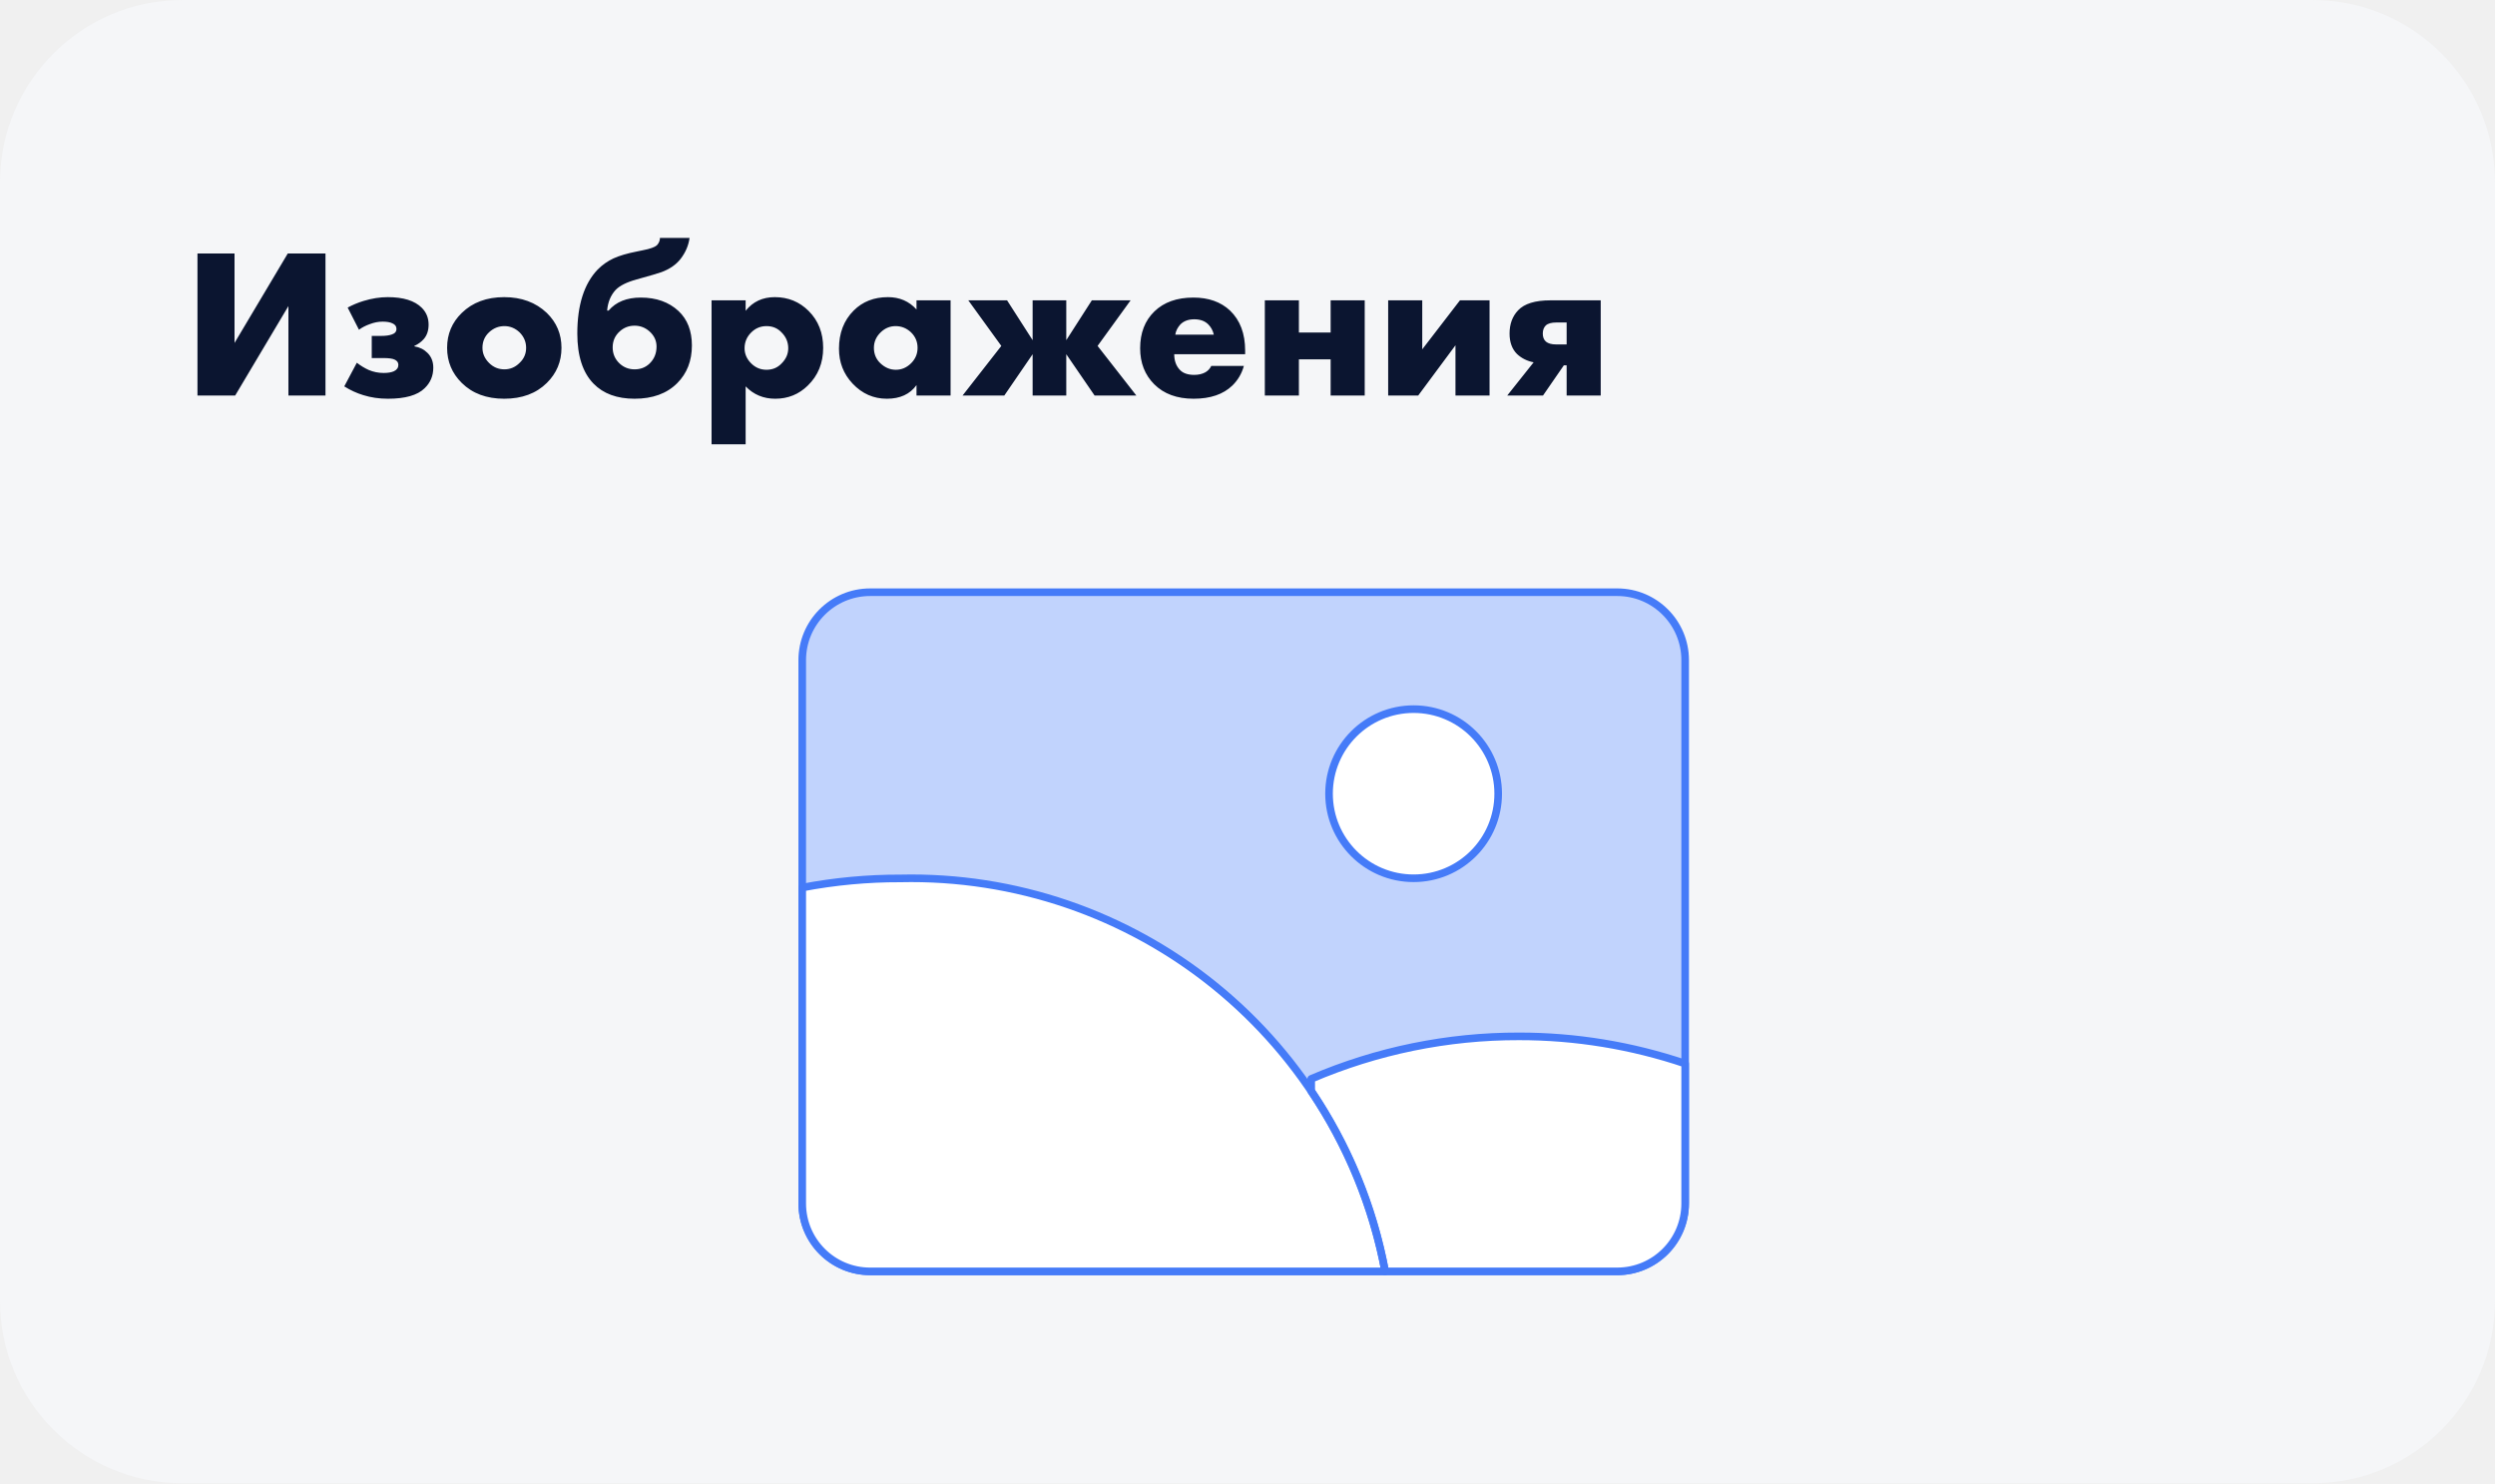
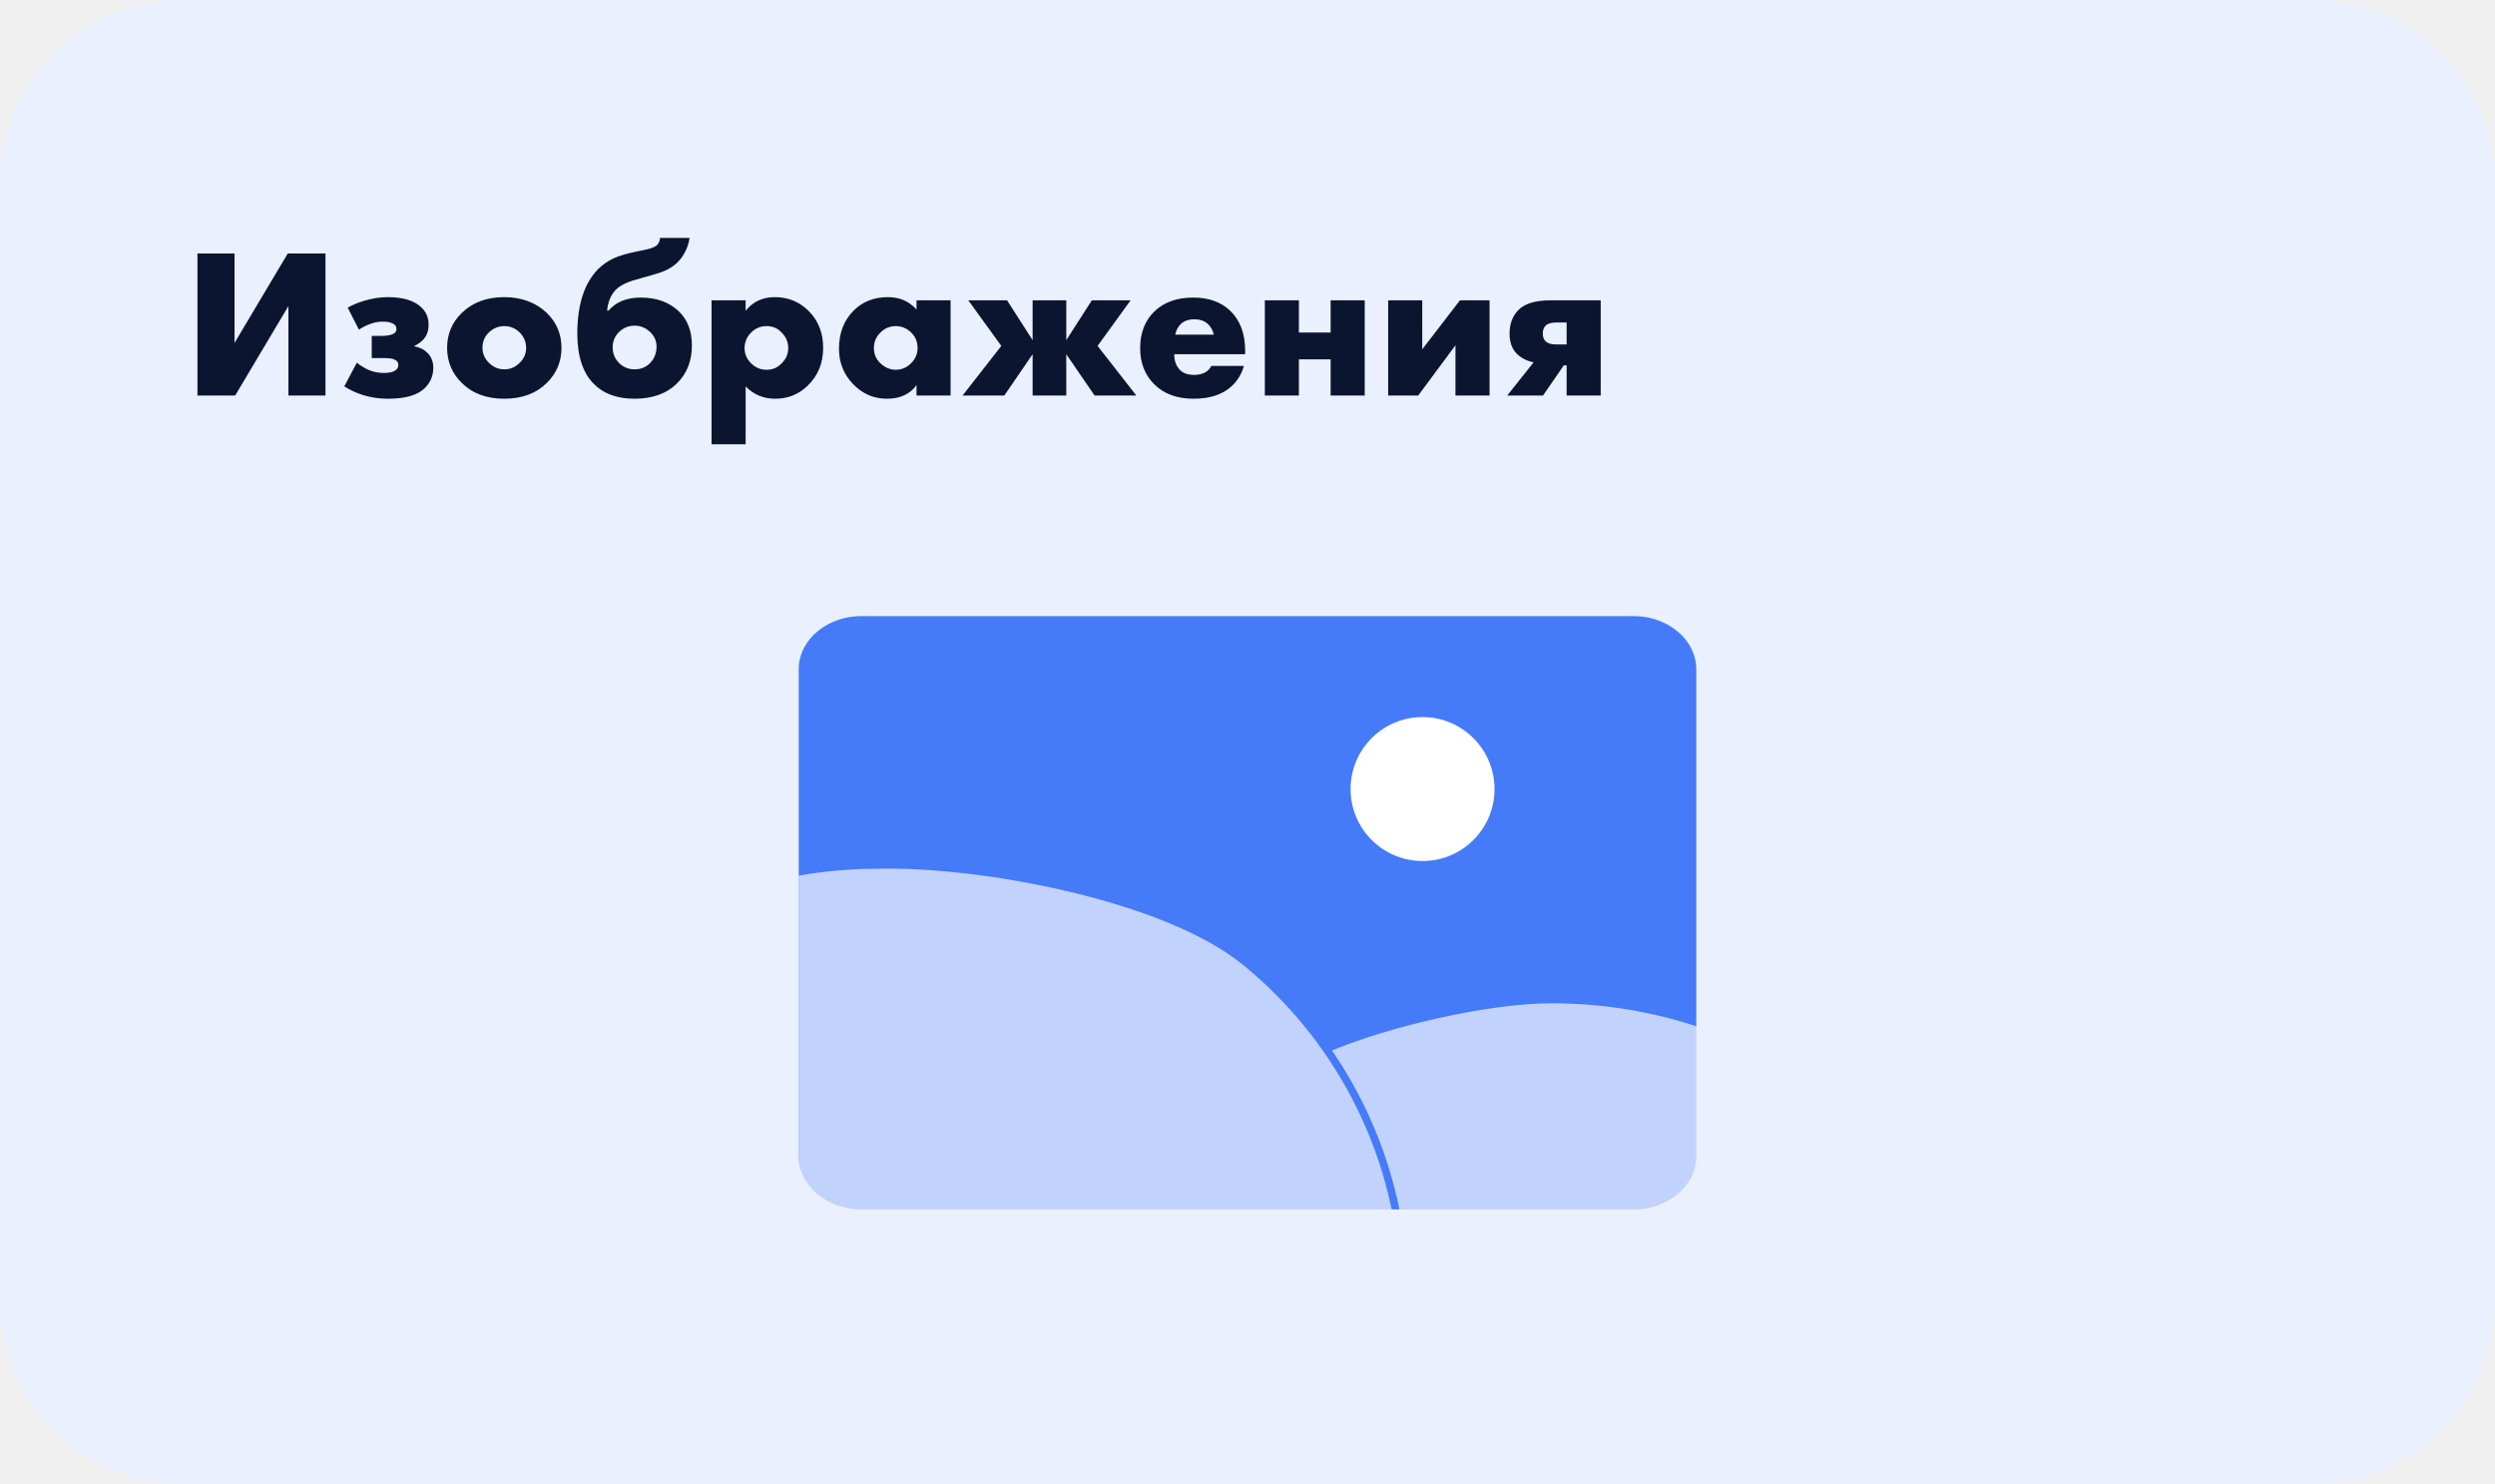
<svg xmlns="http://www.w3.org/2000/svg" width="328" height="195" viewBox="0 0 328 195" fill="none">
-   <rect width="328" height="195" rx="24" fill="#F5F6F8" />
+   <rect width="328" height="195" rx="24" fill="#EAF0FE" />
  <path d="M25.96 33.324H30.832V45.084L37.832 33.324H42.788V52H37.916V40.24L30.916 52H25.96V33.324ZM47.19 43.348L45.706 40.436C46.359 40.081 47.05 39.792 47.778 39.568C48.879 39.232 49.943 39.064 50.97 39.064C53.023 39.064 54.517 39.531 55.45 40.464C56.047 41.061 56.346 41.799 56.346 42.676C56.346 43.441 56.141 44.067 55.73 44.552C55.394 44.944 54.974 45.252 54.47 45.476V45.532C55.161 45.644 55.739 45.933 56.206 46.4C56.71 46.904 56.962 47.548 56.962 48.332C56.962 49.415 56.579 50.32 55.814 51.048C54.881 51.963 53.275 52.42 50.998 52.42C49.841 52.42 48.758 52.261 47.75 51.944C46.891 51.683 46.061 51.3 45.258 50.796L46.91 47.688C47.414 48.08 47.937 48.397 48.478 48.64C49.094 48.901 49.747 49.032 50.438 49.032C50.998 49.032 51.446 48.957 51.782 48.808C52.174 48.621 52.37 48.341 52.37 47.968C52.37 47.651 52.202 47.417 51.866 47.268C51.586 47.137 51.101 47.072 50.41 47.072H48.87V44.16H50.13C50.709 44.16 51.175 44.095 51.53 43.964C51.922 43.833 52.118 43.591 52.118 43.236C52.118 42.9 51.941 42.657 51.586 42.508C51.287 42.359 50.858 42.284 50.298 42.284C49.738 42.284 49.169 42.396 48.59 42.62C48.067 42.807 47.601 43.049 47.19 43.348ZM66.31 42.872C65.545 42.872 64.873 43.143 64.294 43.684C63.715 44.225 63.426 44.907 63.426 45.728C63.426 46.475 63.715 47.137 64.294 47.716C64.854 48.276 65.526 48.556 66.31 48.556C67.076 48.556 67.738 48.276 68.298 47.716C68.877 47.175 69.166 46.512 69.166 45.728C69.166 44.944 68.877 44.263 68.298 43.684C67.719 43.143 67.057 42.872 66.31 42.872ZM71.882 41.136C73.17 42.387 73.814 43.917 73.814 45.728C73.814 47.539 73.17 49.079 71.882 50.348C70.482 51.729 68.615 52.42 66.282 52.42C63.968 52.42 62.11 51.729 60.71 50.348C59.422 49.079 58.778 47.539 58.778 45.728C58.778 43.917 59.422 42.387 60.71 41.136C62.129 39.755 63.986 39.064 66.282 39.064C68.559 39.064 70.426 39.755 71.882 41.136ZM79.815 40.828H80.011C80.982 39.689 82.391 39.12 84.239 39.12C86.274 39.12 87.926 39.708 89.195 40.884C90.371 41.985 90.959 43.497 90.959 45.42C90.959 47.436 90.315 49.088 89.027 50.376C87.665 51.739 85.798 52.42 83.427 52.42C81.113 52.42 79.311 51.757 78.023 50.432C76.605 48.976 75.895 46.783 75.895 43.852C75.895 40.1 76.791 37.291 78.583 35.424C79.199 34.808 79.89 34.323 80.655 33.968C81.439 33.613 82.447 33.315 83.679 33.072L84.491 32.904C85.481 32.717 86.115 32.484 86.395 32.204C86.638 31.924 86.759 31.616 86.759 31.28H90.651C90.521 32.251 90.138 33.156 89.503 33.996C88.906 34.78 88.047 35.377 86.927 35.788C86.517 35.937 85.434 36.255 83.679 36.74C82.391 37.095 81.477 37.552 80.935 38.112C80.282 38.821 79.909 39.727 79.815 40.828ZM83.427 42.816C82.681 42.816 82.037 43.059 81.495 43.544C80.861 44.104 80.543 44.813 80.543 45.672C80.543 46.531 80.861 47.249 81.495 47.828C82.037 48.313 82.681 48.556 83.427 48.556C84.193 48.556 84.837 48.313 85.359 47.828C85.994 47.231 86.311 46.475 86.311 45.56C86.311 44.776 85.994 44.104 85.359 43.544C84.799 43.059 84.155 42.816 83.427 42.816ZM98.024 50.796V58.412H93.544V39.484H98.024V40.856C98.976 39.661 100.255 39.064 101.86 39.064C103.615 39.064 105.099 39.671 106.312 40.884C107.581 42.153 108.216 43.768 108.216 45.728C108.216 47.725 107.544 49.377 106.2 50.684C105.024 51.841 103.596 52.42 101.916 52.42C100.367 52.42 99.069 51.879 98.024 50.796ZM100.768 42.872C99.984 42.872 99.312 43.152 98.752 43.712C98.173 44.291 97.884 44.981 97.884 45.784C97.884 46.531 98.173 47.193 98.752 47.772C99.312 48.332 99.984 48.612 100.768 48.612C101.571 48.612 102.233 48.332 102.756 47.772C103.335 47.193 103.624 46.531 103.624 45.784C103.624 44.981 103.335 44.291 102.756 43.712C102.233 43.152 101.571 42.872 100.768 42.872ZM120.486 40.688V39.484H124.966V52H120.486V50.628C119.627 51.823 118.33 52.42 116.594 52.42C114.839 52.42 113.336 51.757 112.086 50.432C110.891 49.163 110.294 47.632 110.294 45.84C110.294 43.787 110.938 42.116 112.226 40.828C113.402 39.652 114.904 39.064 116.734 39.064C118.264 39.064 119.515 39.605 120.486 40.688ZM117.742 42.872C116.995 42.872 116.342 43.143 115.782 43.684C115.184 44.263 114.886 44.944 114.886 45.728C114.886 46.549 115.175 47.231 115.754 47.772C116.351 48.332 117.023 48.612 117.77 48.612C118.535 48.612 119.207 48.323 119.786 47.744C120.346 47.184 120.626 46.512 120.626 45.728C120.626 44.925 120.336 44.244 119.758 43.684C119.179 43.143 118.507 42.872 117.742 42.872ZM135.752 52V46.568L132.028 52H126.54L131.636 45.476L127.296 39.484H132.392L135.752 44.72V39.484H140.176V44.72L143.536 39.484H148.632L144.292 45.476L149.388 52H143.9L140.176 46.568V52H135.752ZM163.691 46.092V46.568H154.367C154.367 47.445 154.628 48.145 155.151 48.668C155.562 49.079 156.178 49.284 156.999 49.284C157.559 49.284 158.044 49.172 158.455 48.948C158.81 48.743 159.071 48.463 159.239 48.108H163.523C163.243 49.116 162.739 49.975 162.011 50.684C160.816 51.841 159.118 52.42 156.915 52.42C154.731 52.42 153.004 51.785 151.735 50.516C150.503 49.284 149.887 47.707 149.887 45.784C149.887 43.768 150.512 42.153 151.763 40.94C153.014 39.727 154.722 39.12 156.887 39.12C158.884 39.12 160.49 39.689 161.703 40.828C163.028 42.097 163.691 43.852 163.691 46.092ZM154.507 43.992H159.575C159.444 43.451 159.202 43.003 158.847 42.648C158.399 42.2 157.783 41.976 156.999 41.976C156.234 41.976 155.627 42.2 155.179 42.648C154.806 43.059 154.582 43.507 154.507 43.992ZM166.278 52V39.484H170.758V43.712H174.93V39.484H179.41V52H174.93V47.24H170.758V52H166.278ZM182.493 39.484H186.973V45.924L191.929 39.484H195.821V52H191.341V45.392L186.441 52H182.493V39.484ZM198.143 52L201.615 47.632C200.757 47.464 200.029 47.1 199.431 46.54C198.778 45.887 198.451 44.991 198.451 43.852C198.451 42.601 198.825 41.584 199.571 40.8C200.393 39.923 201.811 39.484 203.827 39.484H210.435V52H205.955V48.024H205.591L202.847 52H198.143ZM205.955 45.28V42.396H204.611C203.958 42.396 203.491 42.527 203.211 42.788C202.95 43.049 202.819 43.404 202.819 43.852C202.819 44.319 202.959 44.673 203.239 44.916C203.538 45.159 203.977 45.28 204.555 45.28H205.955Z" fill="#0B1530" />
-   <path d="M114.393 167.141H212.607C217.538 167.141 221.536 163.144 221.536 158.213V86.784C221.536 81.853 217.538 77.856 212.607 77.856H114.393C109.462 77.856 105.464 81.853 105.464 86.784V158.213C105.464 163.144 109.462 167.141 114.393 167.141Z" fill="#C1D3FD" />
-   <path d="M185.837 115.462C191.978 115.462 196.956 110.485 196.956 104.344C196.956 98.204 191.978 93.227 185.837 93.227C179.697 93.227 174.72 98.204 174.72 104.344C174.72 110.485 179.697 115.462 185.837 115.462Z" fill="white" />
-   <path d="M114.393 167.141H212.607C217.538 167.141 221.536 163.144 221.536 158.213V86.784C221.536 81.853 217.538 77.856 212.607 77.856H114.393C109.462 77.856 105.464 81.853 105.464 86.784V158.213C105.464 163.144 109.462 167.141 114.393 167.141Z" stroke="#457BF8" stroke-linecap="round" stroke-linejoin="round" />
-   <path d="M185.838 115.462C191.978 115.462 196.956 110.485 196.956 104.344C196.956 98.204 191.978 93.227 185.838 93.227C179.698 93.227 174.72 98.204 174.72 104.344C174.72 110.485 179.698 115.462 185.838 115.462Z" stroke="#457BF8" stroke-linecap="round" stroke-linejoin="round" />
-   <path d="M182.096 167.143H114.393C109.462 167.143 105.464 163.145 105.464 158.214V116.686C109.721 115.873 114.046 115.469 118.38 115.481C133.401 115.141 148.053 120.15 159.724 129.612C171.394 139.075 179.323 152.376 182.096 167.143Z" fill="white" />
-   <path d="M221.536 139.826C214.503 137.451 207.13 136.242 199.706 136.246C190.311 136.226 181.01 138.128 172.376 141.835V143.438C177.16 150.541 180.491 158.596 182.096 167.141H212.607C217.539 167.141 221.536 163.144 221.536 158.213V139.826Z" fill="white" />
-   <path d="M182.096 167.143H114.393C109.462 167.143 105.464 163.145 105.464 158.214V116.686C109.721 115.873 114.046 115.469 118.38 115.481C133.401 115.141 148.053 120.15 159.724 129.612C171.394 139.075 179.323 152.376 182.096 167.143Z" stroke="#457BF8" stroke-linecap="round" stroke-linejoin="round" />
-   <path d="M221.536 139.826C214.503 137.451 207.13 136.242 199.706 136.246C190.311 136.226 181.01 138.128 172.376 141.835V143.438C177.16 150.541 180.491 158.596 182.096 167.141H212.607C217.539 167.141 221.536 163.144 221.536 158.213V139.826Z" stroke="#457BF8" stroke-linecap="round" stroke-linejoin="round" />
+   <path d="M113.231 160H214.769C219.867 160 224 156.418 224 152V88C224 83.582 219.867 80 214.769 80H113.231C108.133 80 104 83.582 104 88V152C104 156.418 108.133 160 113.231 160Z" fill="#457BF8" />
+   <path d="M187.013 113.694C192.515 113.694 196.975 109.234 196.975 103.733C196.975 98.231 192.515 93.772 187.013 93.772C181.512 93.772 177.052 98.231 177.052 103.733C177.052 109.234 181.512 113.694 187.013 113.694Z" fill="white" />
+   <path d="M112.846 160H210.154C215.04 160 219 156.418 219 152V88C219 83.582 215.04 80 210.154 80H112.846C107.961 80 104 83.582 104 88V152C104 156.418 107.961 160 112.846 160Z" stroke="#457BF8" stroke-linecap="round" stroke-linejoin="round" />
+   <path d="M187.014 113.694C192.515 113.694 196.975 109.234 196.975 103.733C196.975 98.231 192.515 93.772 187.014 93.772C181.512 93.772 177.052 98.231 177.052 103.733C177.052 109.234 181.512 113.694 187.014 113.694Z" stroke="#457BF8" stroke-linecap="round" stroke-linejoin="round" />
+   <path d="M183.661 159.998H113C108.582 159.998 105 156.416 105 151.998V114.79C108.814 114.061 112.689 113.699 116.572 113.71C130.03 113.406 153.159 117.893 163.616 126.371C174.072 134.849 181.176 146.767 183.661 159.998Z" fill="#C1D3FD" />
+   <path d="M223.575 135.106C217.273 132.978 210.667 131.895 204.016 131.899C195.597 131.88 182.264 135.021 174.528 138.342C178.814 144.707 181.799 151.923 183.237 159.58H215.575C219.993 159.58 223.575 155.999 223.575 151.58V135.106Z" fill="#C1D3FD" />
+   <path d="M183.661 159.998H112C107.582 159.998 104 156.416 104 151.998V114.79C107.814 114.061 111.689 113.699 115.572 113.71C129.03 113.406 153.159 117.893 163.616 126.371C174.072 134.849 181.177 146.767 183.661 159.998Z" stroke="#457BF8" stroke-linecap="round" stroke-linejoin="round" />
+   <path d="M113.231 160H214.769C219.867 160 224 156.418 224 152V88C224 83.582 219.867 80 214.769 80H113.231C108.133 80 104 83.582 104 88V152C104 156.418 108.133 160 113.231 160Z" stroke="#EAF0FE" stroke-width="2" />
</svg>
